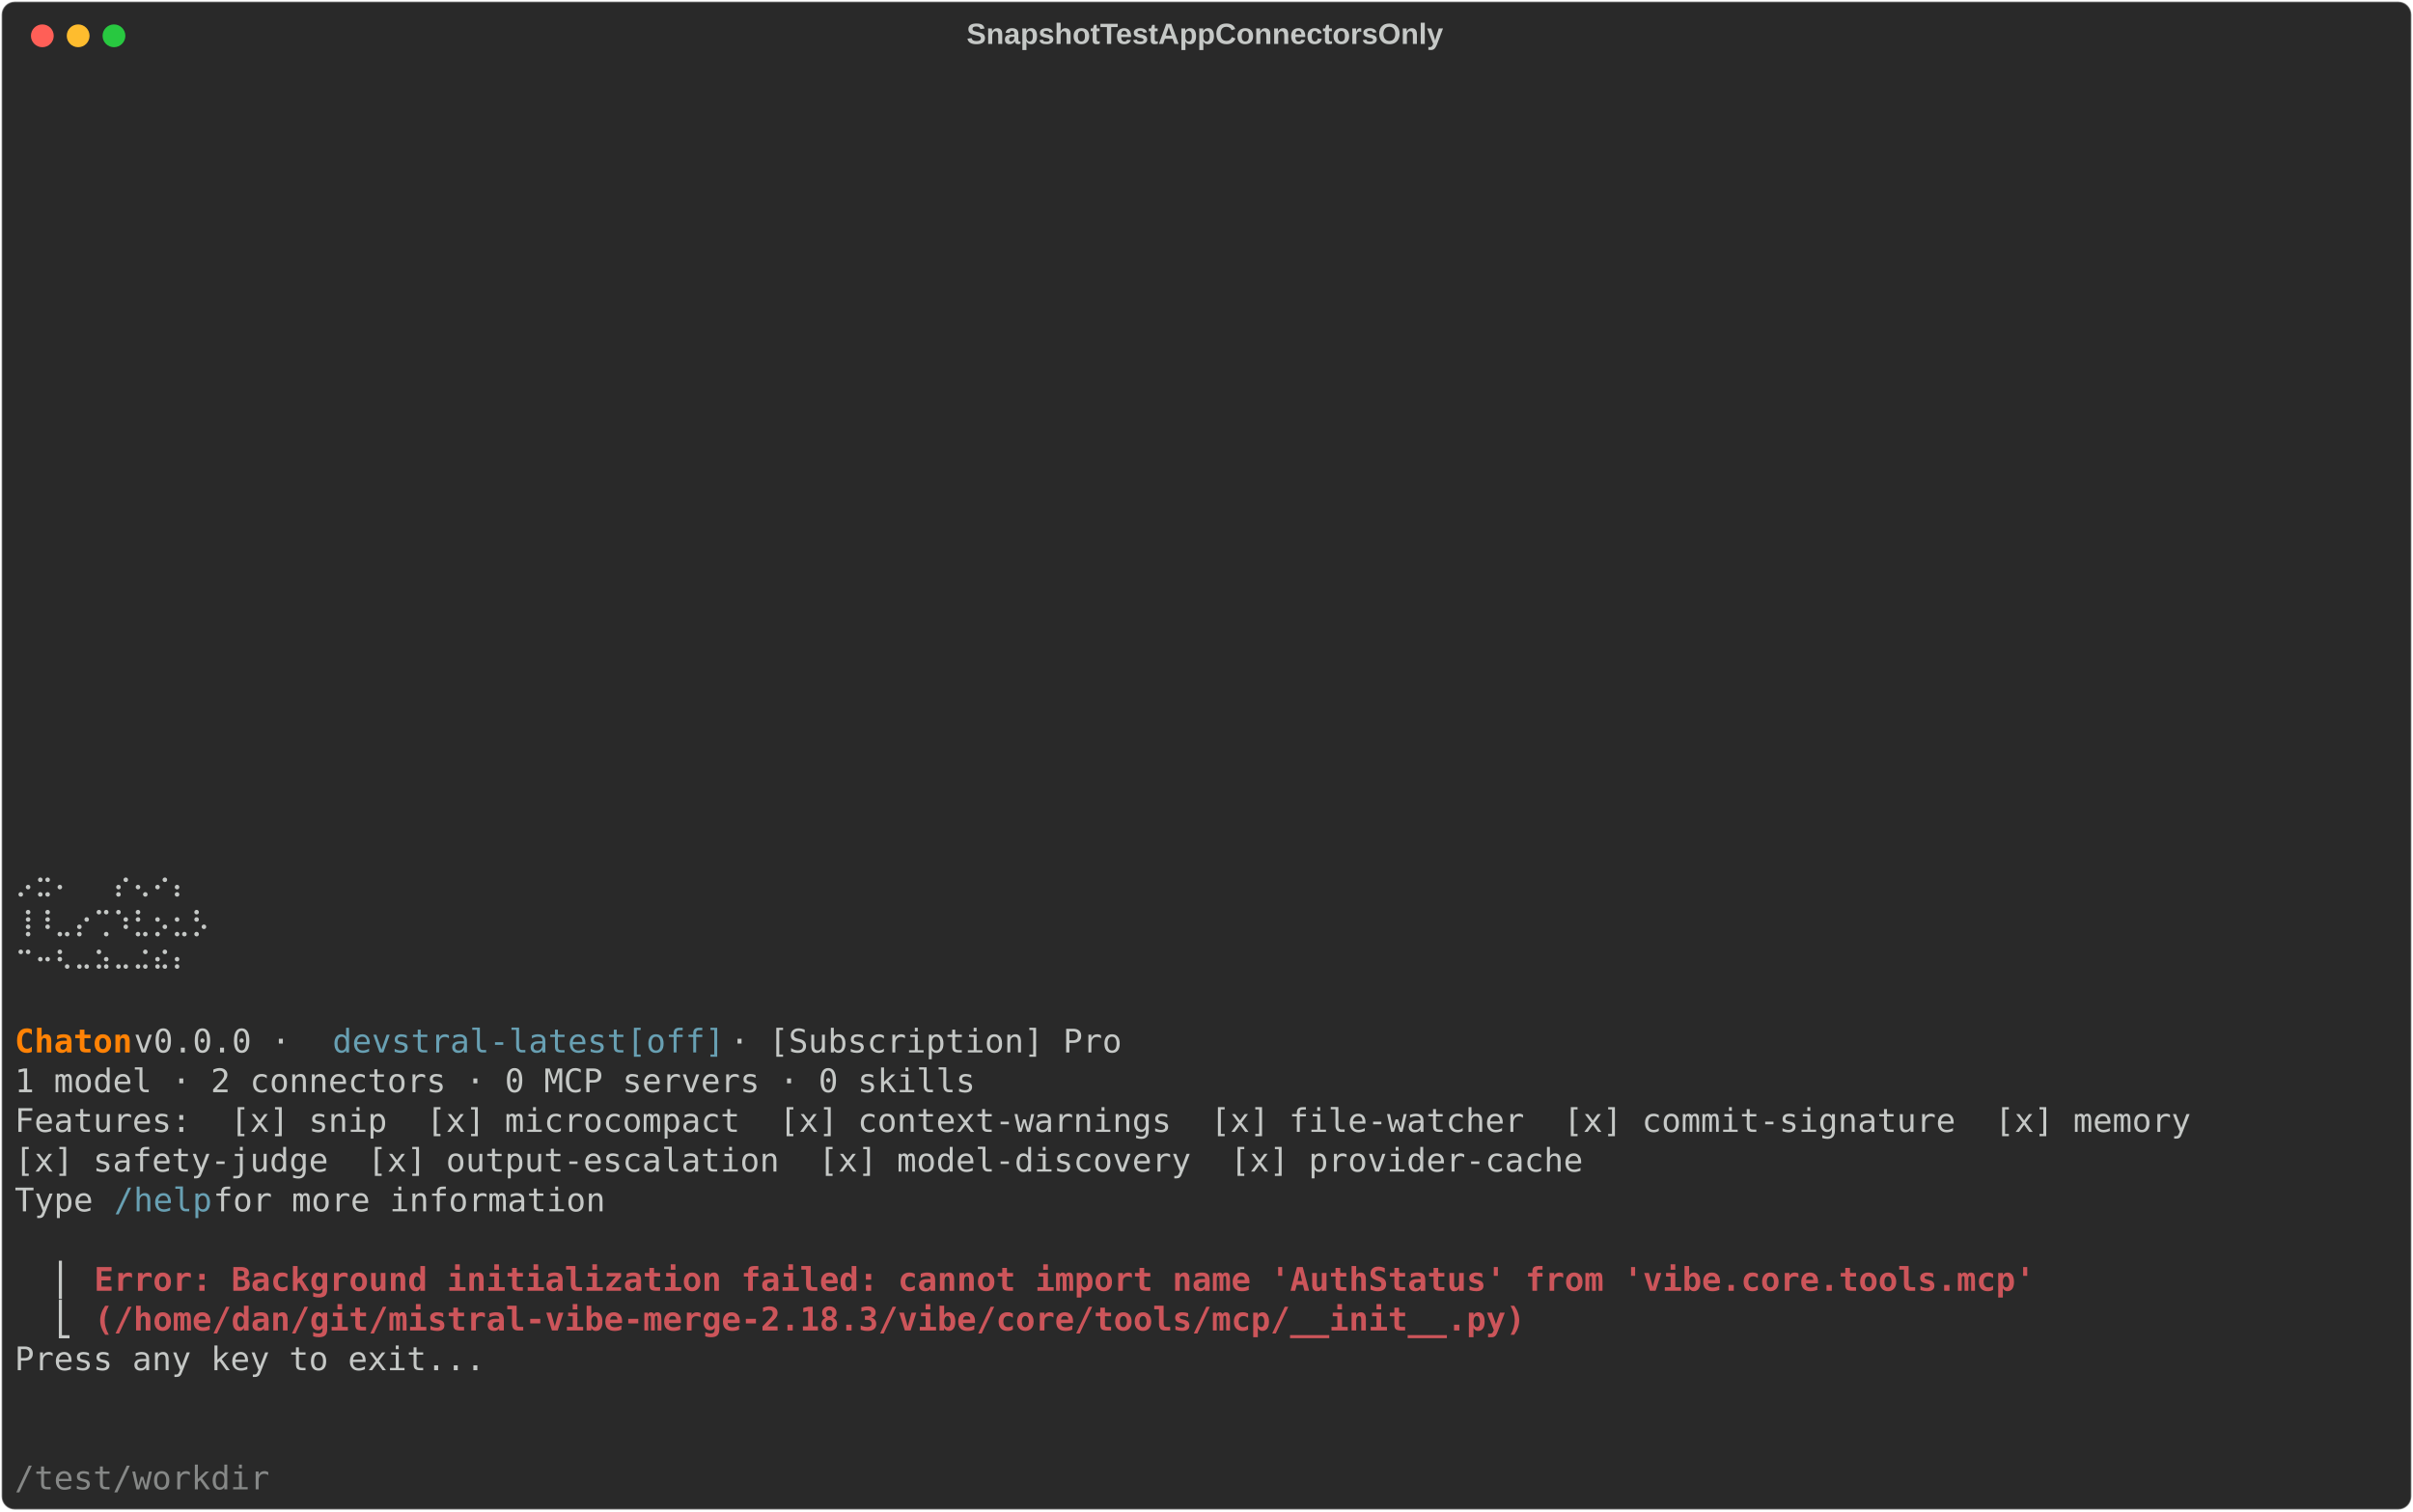
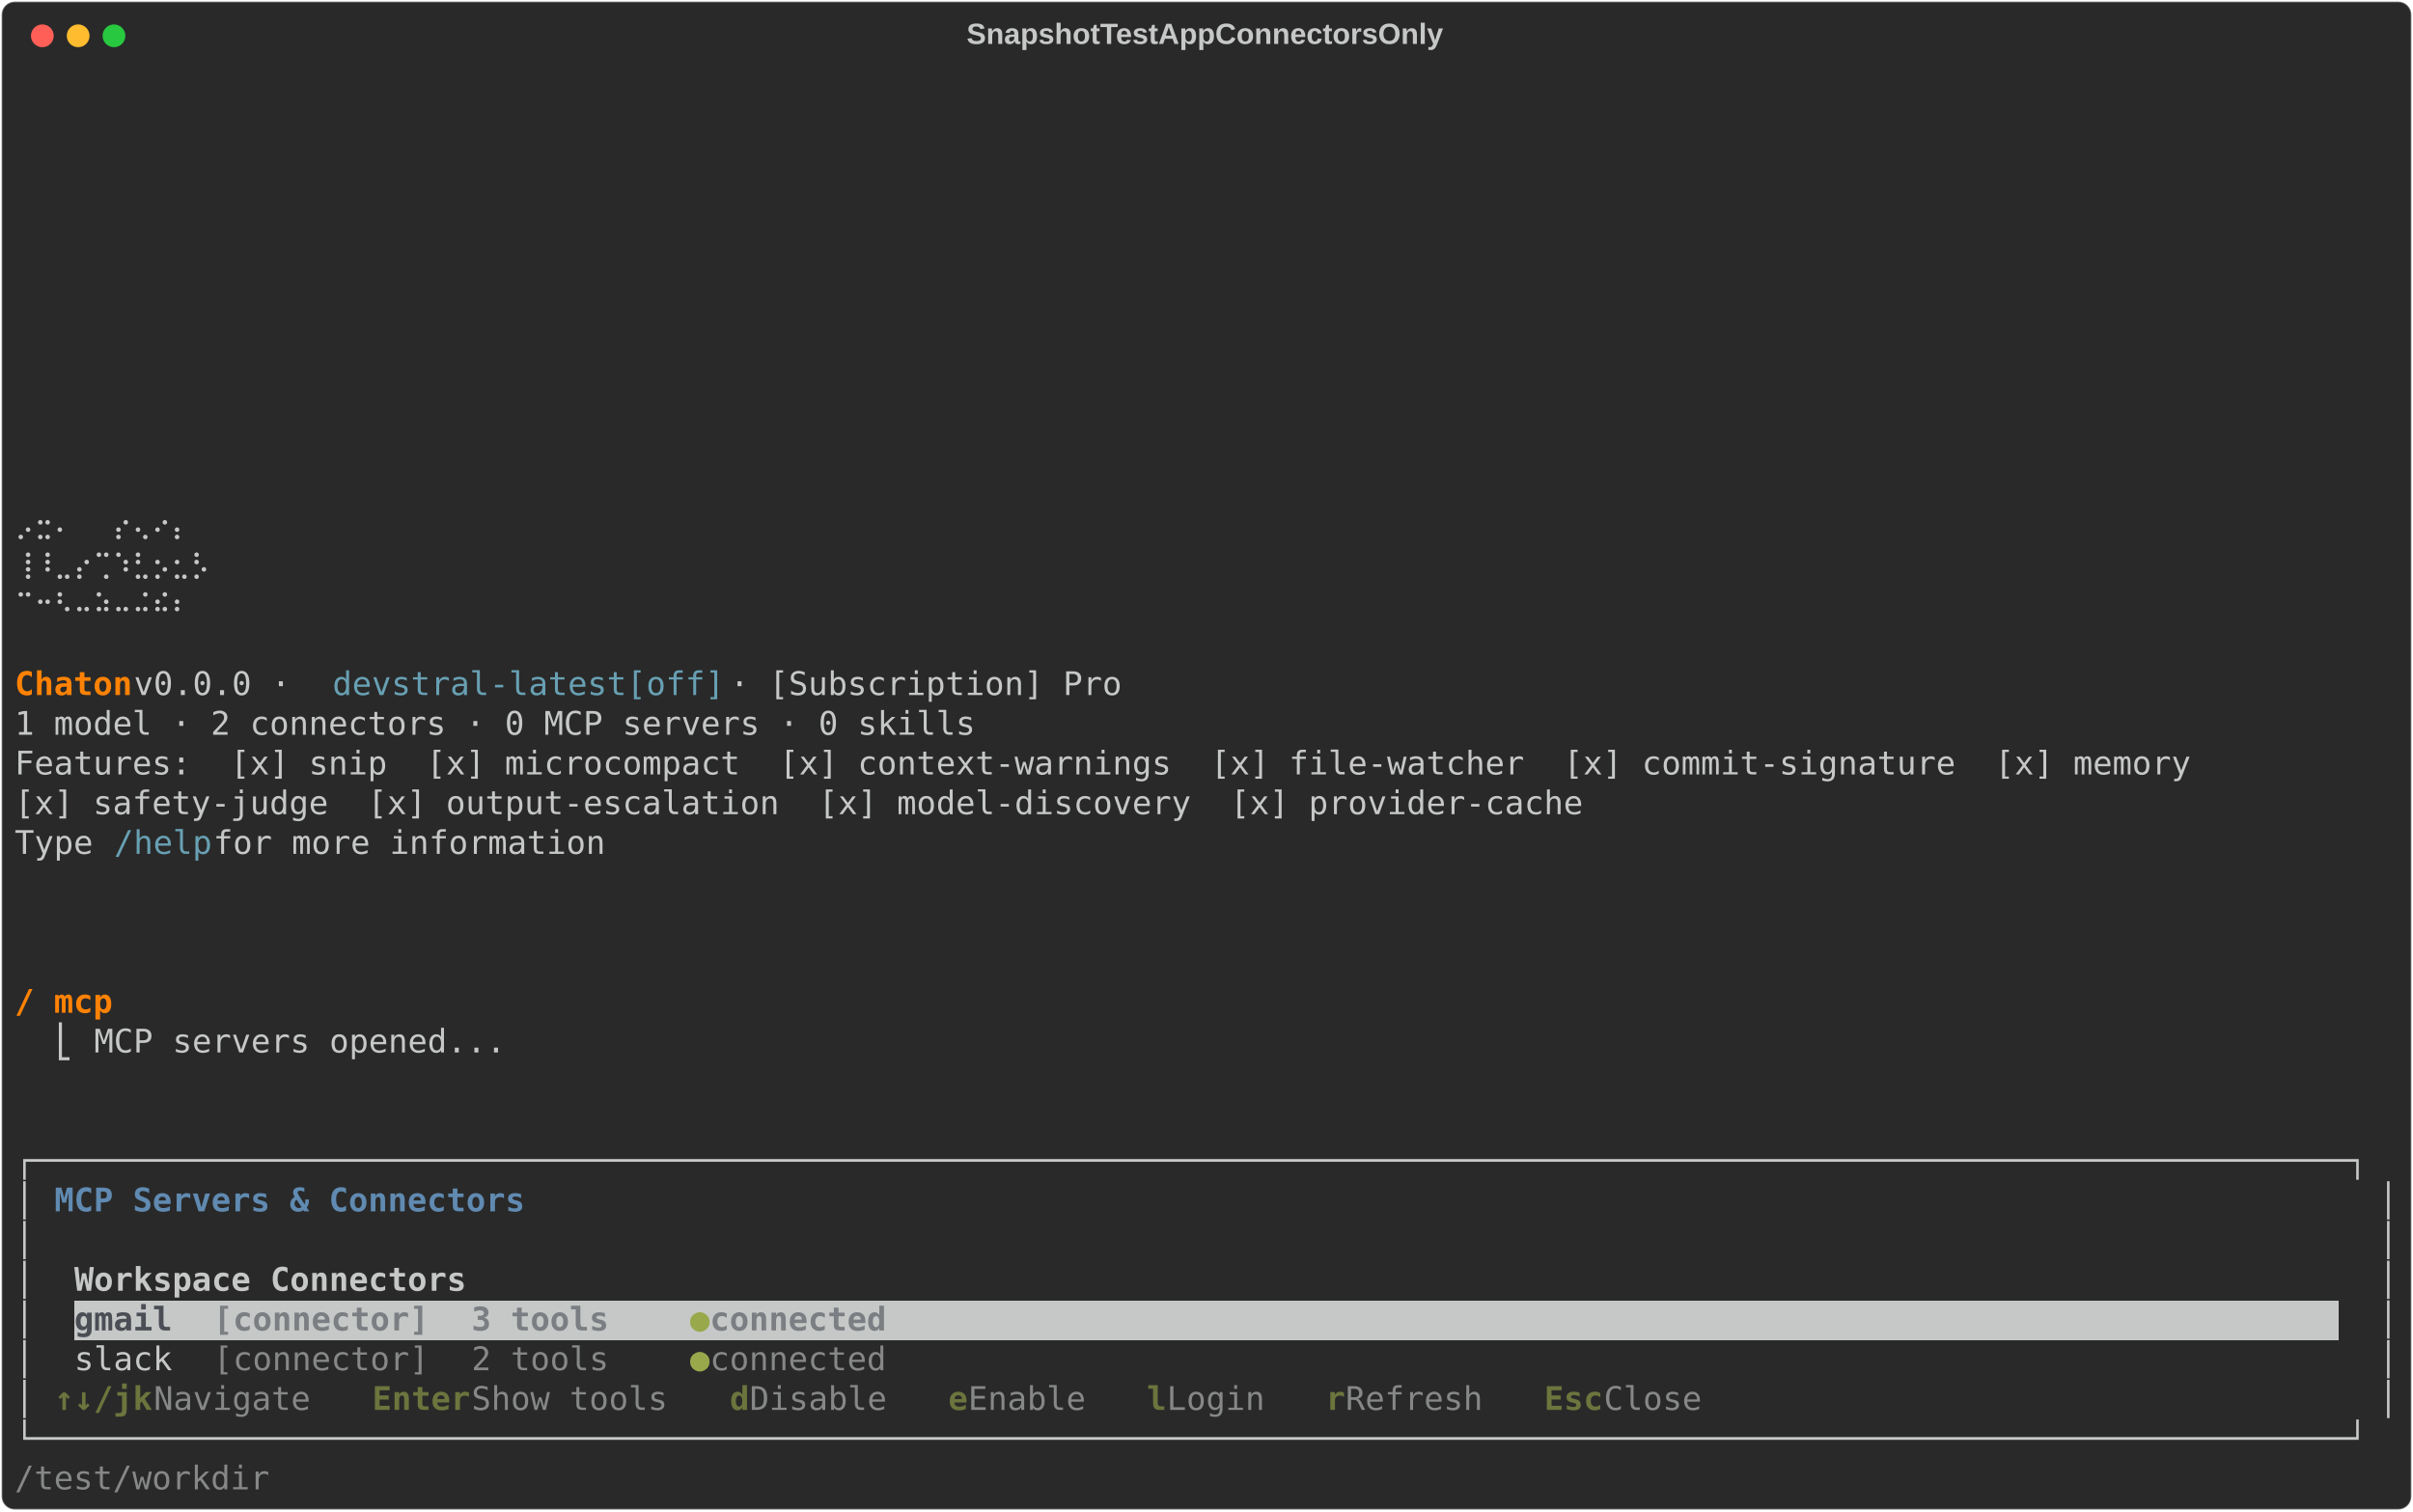
<svg xmlns="http://www.w3.org/2000/svg" class="rich-terminal" viewBox="0 0 1482 928.4">
  <style>

    @font-face {
        font-family: "Fira Code";
        src: local("FiraCode-Regular"),
                url("https://cdnjs.cloudflare.com/ajax/libs/firacode/6.2.0/woff2/FiraCode-Regular.woff2") format("woff2"),
                url("https://cdnjs.cloudflare.com/ajax/libs/firacode/6.2.0/woff/FiraCode-Regular.woff") format("woff");
        font-style: normal;
        font-weight: 400;
    }
    @font-face {
        font-family: "Fira Code";
        src: local("FiraCode-Bold"),
                url("https://cdnjs.cloudflare.com/ajax/libs/firacode/6.2.0/woff2/FiraCode-Bold.woff2") format("woff2"),
                url("https://cdnjs.cloudflare.com/ajax/libs/firacode/6.2.0/woff/FiraCode-Bold.woff") format("woff");
        font-style: bold;
        font-weight: 700;
    }

    .terminal-matrix {
        font-family: Fira Code, monospace;
        font-size: 20px;
        line-height: 24.4px;
        font-variant-east-asian: full-width;
    }

    .terminal-title {
        font-size: 18px;
        font-weight: bold;
        font-family: arial;
    }

    .terminal-r1 { fill: #c5c8c6 }
.terminal-r2 { fill: #ff8205;font-weight: bold }
.terminal-r3 { fill: #68a0b3 }
- .terminal-r4 { fill: #cc555a;font-weight: bold }
- .terminal-r5 { fill: #868887 }
+ .terminal-r4 { fill: #608ab1;font-weight: bold }
+ .terminal-r5 { fill: #c5c8c6;font-weight: bold }
+ .terminal-r6 { fill: #4b4e55;font-weight: bold }
+ .terminal-r7 { fill: #7b7e82;font-weight: bold }
+ .terminal-r8 { fill: #98a84b;font-weight: bold }
+ .terminal-r9 { fill: #868887 }
+ .terminal-r10 { fill: #98a84b }
+ .terminal-r11 { fill: #6b753d;font-weight: bold }
    </style>
  <defs>
    <clipPath id="terminal-clip-terminal">
      <rect x="0" y="0" width="1463.0" height="877.4" />
    </clipPath>
    <clipPath id="terminal-line-0">
      <rect x="0" y="1.5" width="1464" height="24.65" />
    </clipPath>
    <clipPath id="terminal-line-1">
      <rect x="0" y="25.9" width="1464" height="24.65" />
    </clipPath>
    <clipPath id="terminal-line-2">
      <rect x="0" y="50.3" width="1464" height="24.65" />
    </clipPath>
    <clipPath id="terminal-line-3">
      <rect x="0" y="74.7" width="1464" height="24.65" />
    </clipPath>
    <clipPath id="terminal-line-4">
      <rect x="0" y="99.1" width="1464" height="24.65" />
    </clipPath>
    <clipPath id="terminal-line-5">
      <rect x="0" y="123.5" width="1464" height="24.65" />
    </clipPath>
    <clipPath id="terminal-line-6">
      <rect x="0" y="147.9" width="1464" height="24.65" />
    </clipPath>
    <clipPath id="terminal-line-7">
      <rect x="0" y="172.3" width="1464" height="24.65" />
    </clipPath>
    <clipPath id="terminal-line-8">
      <rect x="0" y="196.7" width="1464" height="24.65" />
    </clipPath>
    <clipPath id="terminal-line-9">
      <rect x="0" y="221.1" width="1464" height="24.65" />
    </clipPath>
    <clipPath id="terminal-line-10">
      <rect x="0" y="245.5" width="1464" height="24.65" />
    </clipPath>
    <clipPath id="terminal-line-11">
      <rect x="0" y="269.9" width="1464" height="24.65" />
    </clipPath>
    <clipPath id="terminal-line-12">
      <rect x="0" y="294.3" width="1464" height="24.65" />
    </clipPath>
    <clipPath id="terminal-line-13">
      <rect x="0" y="318.7" width="1464" height="24.65" />
    </clipPath>
    <clipPath id="terminal-line-14">
      <rect x="0" y="343.1" width="1464" height="24.65" />
    </clipPath>
    <clipPath id="terminal-line-15">
      <rect x="0" y="367.5" width="1464" height="24.65" />
    </clipPath>
    <clipPath id="terminal-line-16">
      <rect x="0" y="391.9" width="1464" height="24.65" />
    </clipPath>
    <clipPath id="terminal-line-17">
      <rect x="0" y="416.3" width="1464" height="24.65" />
    </clipPath>
    <clipPath id="terminal-line-18">
      <rect x="0" y="440.7" width="1464" height="24.65" />
    </clipPath>
    <clipPath id="terminal-line-19">
      <rect x="0" y="465.1" width="1464" height="24.65" />
    </clipPath>
    <clipPath id="terminal-line-20">
      <rect x="0" y="489.5" width="1464" height="24.65" />
    </clipPath>
    <clipPath id="terminal-line-21">
      <rect x="0" y="513.9" width="1464" height="24.65" />
    </clipPath>
    <clipPath id="terminal-line-22">
      <rect x="0" y="538.3" width="1464" height="24.65" />
    </clipPath>
    <clipPath id="terminal-line-23">
      <rect x="0" y="562.7" width="1464" height="24.65" />
    </clipPath>
    <clipPath id="terminal-line-24">
      <rect x="0" y="587.1" width="1464" height="24.65" />
    </clipPath>
    <clipPath id="terminal-line-25">
      <rect x="0" y="611.5" width="1464" height="24.65" />
    </clipPath>
    <clipPath id="terminal-line-26">
      <rect x="0" y="635.9" width="1464" height="24.65" />
    </clipPath>
    <clipPath id="terminal-line-27">
      <rect x="0" y="660.3" width="1464" height="24.65" />
    </clipPath>
    <clipPath id="terminal-line-28">
      <rect x="0" y="684.7" width="1464" height="24.65" />
    </clipPath>
    <clipPath id="terminal-line-29">
      <rect x="0" y="709.1" width="1464" height="24.65" />
    </clipPath>
    <clipPath id="terminal-line-30">
      <rect x="0" y="733.5" width="1464" height="24.65" />
    </clipPath>
    <clipPath id="terminal-line-31">
      <rect x="0" y="757.9" width="1464" height="24.65" />
    </clipPath>
    <clipPath id="terminal-line-32">
      <rect x="0" y="782.3" width="1464" height="24.65" />
    </clipPath>
    <clipPath id="terminal-line-33">
      <rect x="0" y="806.7" width="1464" height="24.65" />
    </clipPath>
    <clipPath id="terminal-line-34">
      <rect x="0" y="831.1" width="1464" height="24.65" />
    </clipPath>
  </defs>
  <rect fill="#292929" stroke="rgba(255,255,255,0.35)" stroke-width="1" x="1" y="1" width="1480" height="926.4" rx="8" />
  <text class="terminal-title" fill="#c5c8c6" text-anchor="middle" x="740" y="27">SnapshotTestAppConnectorsOnly</text>
  <g transform="translate(26,22)">
    <circle cx="0" cy="0" r="7" fill="#ff5f57" />
    <circle cx="22" cy="0" r="7" fill="#febc2e" />
    <circle cx="44" cy="0" r="7" fill="#28c840" />
  </g>
  <g transform="translate(9, 41)" clip-path="url(#terminal-clip-terminal)">
+     <rect fill="#c5c8c6" x="36.6" y="757.9" width="85.4" height="24.65" shape-rendering="crispEdges" />
+     <rect fill="#c5c8c6" x="122" y="757.9" width="158.6" height="24.65" shape-rendering="crispEdges" />
+     <rect fill="#c5c8c6" x="280.6" y="757.9" width="109.8" height="24.65" shape-rendering="crispEdges" />
+     <rect fill="#c5c8c6" x="390.4" y="757.9" width="24.4" height="24.65" shape-rendering="crispEdges" />
+     <rect fill="#c5c8c6" x="414.8" y="757.9" width="12.2" height="24.65" shape-rendering="crispEdges" />
+     <rect fill="#c5c8c6" x="427" y="757.9" width="122" height="24.65" shape-rendering="crispEdges" />
+     <rect fill="#c5c8c6" x="549" y="757.9" width="878.4" height="24.65" shape-rendering="crispEdges" />
    <g class="terminal-matrix">
      <text class="terminal-r1" x="1464" y="20" textLength="12.2" clip-path="url(#terminal-line-0)">
</text>
      <text class="terminal-r1" x="1464" y="44.4" textLength="12.2" clip-path="url(#terminal-line-1)">
</text>
      <text class="terminal-r1" x="1464" y="68.8" textLength="12.2" clip-path="url(#terminal-line-2)">
</text>
      <text class="terminal-r1" x="1464" y="93.2" textLength="12.2" clip-path="url(#terminal-line-3)">
</text>
      <text class="terminal-r1" x="1464" y="117.6" textLength="12.2" clip-path="url(#terminal-line-4)">
</text>
      <text class="terminal-r1" x="1464" y="142" textLength="12.2" clip-path="url(#terminal-line-5)">
</text>
      <text class="terminal-r1" x="1464" y="166.4" textLength="12.2" clip-path="url(#terminal-line-6)">
</text>
      <text class="terminal-r1" x="1464" y="190.8" textLength="12.2" clip-path="url(#terminal-line-7)">
</text>
      <text class="terminal-r1" x="1464" y="215.2" textLength="12.2" clip-path="url(#terminal-line-8)">
</text>
      <text class="terminal-r1" x="1464" y="239.6" textLength="12.2" clip-path="url(#terminal-line-9)">
</text>
      <text class="terminal-r1" x="1464" y="264" textLength="12.2" clip-path="url(#terminal-line-10)">
</text>
+       <text class="terminal-r1" x="0" y="288.4" textLength="134.2" clip-path="url(#terminal-line-11)">  ⡠⣒⠄  ⡔⢄⠔⡄</text>
      <text class="terminal-r1" x="1464" y="288.4" textLength="12.2" clip-path="url(#terminal-line-11)">
</text>
+       <text class="terminal-r1" x="0" y="312.8" textLength="134.2" clip-path="url(#terminal-line-12)"> ⢸⠸⣀⡔⢉⠱⣃⡢⣂⡣</text>
      <text class="terminal-r1" x="1464" y="312.8" textLength="12.2" clip-path="url(#terminal-line-12)">
</text>
+       <text class="terminal-r1" x="0" y="337.2" textLength="134.2" clip-path="url(#terminal-line-13)">  ⠉⠒⠣⠤⠵⠤⠬⠮⠆</text>
      <text class="terminal-r1" x="1464" y="337.2" textLength="12.2" clip-path="url(#terminal-line-13)">
</text>
      <text class="terminal-r1" x="1464" y="361.6" textLength="12.2" clip-path="url(#terminal-line-14)">
</text>
+       <text class="terminal-r2" x="0" y="386" textLength="73.2" clip-path="url(#terminal-line-15)">Chaton</text>
+       <text class="terminal-r1" x="73.2" y="386" textLength="122" clip-path="url(#terminal-line-15)"> v0.0.0 · </text>
+       <text class="terminal-r3" x="195.2" y="386" textLength="244" clip-path="url(#terminal-line-15)">devstral-latest[off]</text>
+       <text class="terminal-r1" x="439.2" y="386" textLength="256.2" clip-path="url(#terminal-line-15)"> · [Subscription] Pro</text>
      <text class="terminal-r1" x="1464" y="386" textLength="12.2" clip-path="url(#terminal-line-15)">
</text>
+       <text class="terminal-r1" x="0" y="410.4" textLength="597.8" clip-path="url(#terminal-line-16)">1 model · 2 connectors · 0 MCP servers · 0 skills</text>
      <text class="terminal-r1" x="1464" y="410.4" textLength="12.2" clip-path="url(#terminal-line-16)">
</text>
+       <text class="terminal-r1" x="0" y="434.8" textLength="1354.2" clip-path="url(#terminal-line-17)">Features:  [x] snip  [x] microcompact  [x] context-warnings  [x] file-watcher  [x] commit-signature  [x] memory</text>
      <text class="terminal-r1" x="1464" y="434.8" textLength="12.2" clip-path="url(#terminal-line-17)">
</text>
+       <text class="terminal-r1" x="0" y="459.2" textLength="1110.2" clip-path="url(#terminal-line-18)">           [x] safety-judge  [x] output-escalation  [x] model-discovery  [x] provider-cache</text>
      <text class="terminal-r1" x="1464" y="459.2" textLength="12.2" clip-path="url(#terminal-line-18)">
</text>
+       <text class="terminal-r1" x="0" y="483.6" textLength="61" clip-path="url(#terminal-line-19)">Type </text>
+       <text class="terminal-r3" x="61" y="483.6" textLength="61" clip-path="url(#terminal-line-19)">/help</text>
+       <text class="terminal-r1" x="122" y="483.6" textLength="256.2" clip-path="url(#terminal-line-19)"> for more information</text>
      <text class="terminal-r1" x="1464" y="483.6" textLength="12.2" clip-path="url(#terminal-line-19)">
</text>
-       <text class="terminal-r1" x="0" y="508" textLength="134.2" clip-path="url(#terminal-line-20)">  ⡠⣒⠄  ⡔⢄⠔⡄</text>
      <text class="terminal-r1" x="1464" y="508" textLength="12.2" clip-path="url(#terminal-line-20)">
</text>
-       <text class="terminal-r1" x="0" y="532.4" textLength="134.2" clip-path="url(#terminal-line-21)"> ⢸⠸⣀⡔⢉⠱⣃⡢⣂⡣</text>
      <text class="terminal-r1" x="1464" y="532.4" textLength="12.2" clip-path="url(#terminal-line-21)">
</text>
-       <text class="terminal-r1" x="0" y="556.8" textLength="134.2" clip-path="url(#terminal-line-22)">  ⠉⠒⠣⠤⠵⠤⠬⠮⠆</text>
      <text class="terminal-r1" x="1464" y="556.8" textLength="12.2" clip-path="url(#terminal-line-22)">
</text>
+       <text class="terminal-r2" x="0" y="581.2" textLength="61" clip-path="url(#terminal-line-23)">/ mcp</text>
      <text class="terminal-r1" x="1464" y="581.2" textLength="12.2" clip-path="url(#terminal-line-23)">
</text>
-       <text class="terminal-r2" x="0" y="605.6" textLength="73.2" clip-path="url(#terminal-line-24)">Chaton</text>
-       <text class="terminal-r1" x="73.2" y="605.6" textLength="122" clip-path="url(#terminal-line-24)"> v0.0.0 · </text>
-       <text class="terminal-r3" x="195.2" y="605.6" textLength="244" clip-path="url(#terminal-line-24)">devstral-latest[off]</text>
-       <text class="terminal-r1" x="439.2" y="605.6" textLength="256.2" clip-path="url(#terminal-line-24)"> · [Subscription] Pro</text>
+       <text class="terminal-r1" x="24.4" y="605.6" textLength="12.2" clip-path="url(#terminal-line-24)">⎣</text>
+       <text class="terminal-r1" x="48.8" y="605.6" textLength="256.2" clip-path="url(#terminal-line-24)">MCP servers opened...</text>
      <text class="terminal-r1" x="1464" y="605.6" textLength="12.2" clip-path="url(#terminal-line-24)">
</text>
-       <text class="terminal-r1" x="0" y="630" textLength="597.8" clip-path="url(#terminal-line-25)">1 model · 2 connectors · 0 MCP servers · 0 skills</text>
      <text class="terminal-r1" x="1464" y="630" textLength="12.2" clip-path="url(#terminal-line-25)">
</text>
-       <text class="terminal-r1" x="0" y="654.4" textLength="1354.2" clip-path="url(#terminal-line-26)">Features:  [x] snip  [x] microcompact  [x] context-warnings  [x] file-watcher  [x] commit-signature  [x] memory</text>
      <text class="terminal-r1" x="1464" y="654.4" textLength="12.2" clip-path="url(#terminal-line-26)">
</text>
-       <text class="terminal-r1" x="0" y="678.8" textLength="1110.2" clip-path="url(#terminal-line-27)">           [x] safety-judge  [x] output-escalation  [x] model-discovery  [x] provider-cache</text>
+       <text class="terminal-r1" x="0" y="678.8" textLength="1464" clip-path="url(#terminal-line-27)">┌──────────────────────────────────────────────────────────────────────────────────────────────────────────────────────┐</text>
      <text class="terminal-r1" x="1464" y="678.8" textLength="12.2" clip-path="url(#terminal-line-27)">
</text>
-       <text class="terminal-r1" x="0" y="703.2" textLength="61" clip-path="url(#terminal-line-28)">Type </text>
-       <text class="terminal-r3" x="61" y="703.2" textLength="61" clip-path="url(#terminal-line-28)">/help</text>
-       <text class="terminal-r1" x="122" y="703.2" textLength="256.2" clip-path="url(#terminal-line-28)"> for more information</text>
+       <text class="terminal-r1" x="0" y="703.2" textLength="12.2" clip-path="url(#terminal-line-28)">│</text>
+       <text class="terminal-r4" x="24.4" y="703.2" textLength="292.8" clip-path="url(#terminal-line-28)">MCP Servers &amp; Connectors</text>
+       <text class="terminal-r1" x="1451.8" y="703.2" textLength="12.2" clip-path="url(#terminal-line-28)">│</text>
      <text class="terminal-r1" x="1464" y="703.2" textLength="12.2" clip-path="url(#terminal-line-28)">
</text>
+       <text class="terminal-r1" x="0" y="727.6" textLength="12.2" clip-path="url(#terminal-line-29)">│</text>
+       <text class="terminal-r1" x="1451.8" y="727.6" textLength="12.2" clip-path="url(#terminal-line-29)">│</text>
      <text class="terminal-r1" x="1464" y="727.6" textLength="12.2" clip-path="url(#terminal-line-29)">
</text>
-       <text class="terminal-r1" x="24.4" y="752" textLength="12.2" clip-path="url(#terminal-line-30)">⎢</text>
-       <text class="terminal-r4" x="48.8" y="752" textLength="1207.8" clip-path="url(#terminal-line-30)">Error: Background initialization failed: cannot import name 'AuthStatus' from 'vibe.core.tools.mcp'</text>
+       <text class="terminal-r1" x="0" y="752" textLength="12.2" clip-path="url(#terminal-line-30)">│</text>
+       <text class="terminal-r5" x="36.6" y="752" textLength="244" clip-path="url(#terminal-line-30)">Workspace Connectors</text>
+       <text class="terminal-r1" x="1451.8" y="752" textLength="12.2" clip-path="url(#terminal-line-30)">│</text>
      <text class="terminal-r1" x="1464" y="752" textLength="12.2" clip-path="url(#terminal-line-30)">
</text>
-       <text class="terminal-r1" x="24.4" y="776.4" textLength="12.2" clip-path="url(#terminal-line-31)">⎣</text>
-       <text class="terminal-r4" x="48.8" y="776.4" textLength="890.6" clip-path="url(#terminal-line-31)">(/home/dan/git/mistral-vibe-merge-2.18.3/vibe/core/tools/mcp/__init__.py)</text>
+       <text class="terminal-r1" x="0" y="776.4" textLength="12.2" clip-path="url(#terminal-line-31)">│</text>
+       <text class="terminal-r6" x="36.6" y="776.4" textLength="85.4" clip-path="url(#terminal-line-31)">  gmail</text>
+       <text class="terminal-r7" x="122" y="776.4" textLength="158.6" clip-path="url(#terminal-line-31)">  [connector]</text>
+       <text class="terminal-r7" x="280.6" y="776.4" textLength="109.8" clip-path="url(#terminal-line-31)">  3 tools</text>
+       <text class="terminal-r8" x="414.8" y="776.4" textLength="12.2" clip-path="url(#terminal-line-31)">●</text>
+       <text class="terminal-r7" x="427" y="776.4" textLength="122" clip-path="url(#terminal-line-31)"> connected</text>
+       <text class="terminal-r1" x="1451.8" y="776.4" textLength="12.2" clip-path="url(#terminal-line-31)">│</text>
      <text class="terminal-r1" x="1464" y="776.4" textLength="12.2" clip-path="url(#terminal-line-31)">
</text>
-       <text class="terminal-r1" x="0" y="800.8" textLength="292.8" clip-path="url(#terminal-line-32)">Press any key to exit...</text>
+       <text class="terminal-r1" x="0" y="800.8" textLength="12.2" clip-path="url(#terminal-line-32)">│</text>
+       <text class="terminal-r1" x="36.6" y="800.8" textLength="85.4" clip-path="url(#terminal-line-32)">  slack</text>
+       <text class="terminal-r9" x="122" y="800.8" textLength="158.6" clip-path="url(#terminal-line-32)">  [connector]</text>
+       <text class="terminal-r9" x="280.6" y="800.8" textLength="109.8" clip-path="url(#terminal-line-32)">  2 tools</text>
+       <text class="terminal-r10" x="414.8" y="800.8" textLength="12.2" clip-path="url(#terminal-line-32)">●</text>
+       <text class="terminal-r9" x="427" y="800.8" textLength="122" clip-path="url(#terminal-line-32)"> connected</text>
+       <text class="terminal-r1" x="1451.8" y="800.8" textLength="12.2" clip-path="url(#terminal-line-32)">│</text>
      <text class="terminal-r1" x="1464" y="800.8" textLength="12.2" clip-path="url(#terminal-line-32)">
</text>
+       <text class="terminal-r1" x="0" y="825.2" textLength="12.2" clip-path="url(#terminal-line-33)">│</text>
+       <text class="terminal-r11" x="24.4" y="825.2" textLength="61" clip-path="url(#terminal-line-33)">↑↓/jk</text>
+       <text class="terminal-r9" x="85.4" y="825.2" textLength="134.2" clip-path="url(#terminal-line-33)"> Navigate  </text>
+       <text class="terminal-r11" x="219.6" y="825.2" textLength="61" clip-path="url(#terminal-line-33)">Enter</text>
+       <text class="terminal-r9" x="280.6" y="825.2" textLength="158.6" clip-path="url(#terminal-line-33)"> Show tools  </text>
+       <text class="terminal-r11" x="439.2" y="825.2" textLength="12.2" clip-path="url(#terminal-line-33)">d</text>
+       <text class="terminal-r9" x="451.4" y="825.2" textLength="122" clip-path="url(#terminal-line-33)"> Disable  </text>
+       <text class="terminal-r11" x="573.4" y="825.2" textLength="12.2" clip-path="url(#terminal-line-33)">e</text>
+       <text class="terminal-r9" x="585.6" y="825.2" textLength="109.8" clip-path="url(#terminal-line-33)"> Enable  </text>
+       <text class="terminal-r11" x="695.4" y="825.2" textLength="12.2" clip-path="url(#terminal-line-33)">l</text>
+       <text class="terminal-r9" x="707.6" y="825.2" textLength="97.6" clip-path="url(#terminal-line-33)"> Login  </text>
+       <text class="terminal-r11" x="805.2" y="825.2" textLength="12.2" clip-path="url(#terminal-line-33)">r</text>
+       <text class="terminal-r9" x="817.4" y="825.2" textLength="122" clip-path="url(#terminal-line-33)"> Refresh  </text>
+       <text class="terminal-r11" x="939.4" y="825.2" textLength="36.6" clip-path="url(#terminal-line-33)">Esc</text>
+       <text class="terminal-r9" x="976" y="825.2" textLength="73.2" clip-path="url(#terminal-line-33)"> Close</text>
+       <text class="terminal-r1" x="1451.8" y="825.2" textLength="12.2" clip-path="url(#terminal-line-33)">│</text>
      <text class="terminal-r1" x="1464" y="825.2" textLength="12.2" clip-path="url(#terminal-line-33)">
</text>
+       <text class="terminal-r1" x="0" y="849.6" textLength="1464" clip-path="url(#terminal-line-34)">└──────────────────────────────────────────────────────────────────────────────────────────────────────────────────────┘</text>
      <text class="terminal-r1" x="1464" y="849.6" textLength="12.2" clip-path="url(#terminal-line-34)">
</text>
-       <text class="terminal-r5" x="0" y="874" textLength="158.6" clip-path="url(#terminal-line-35)">/test/workdir</text>
+       <text class="terminal-r9" x="0" y="874" textLength="158.6" clip-path="url(#terminal-line-35)">/test/workdir</text>
    </g>
  </g>
</svg>
